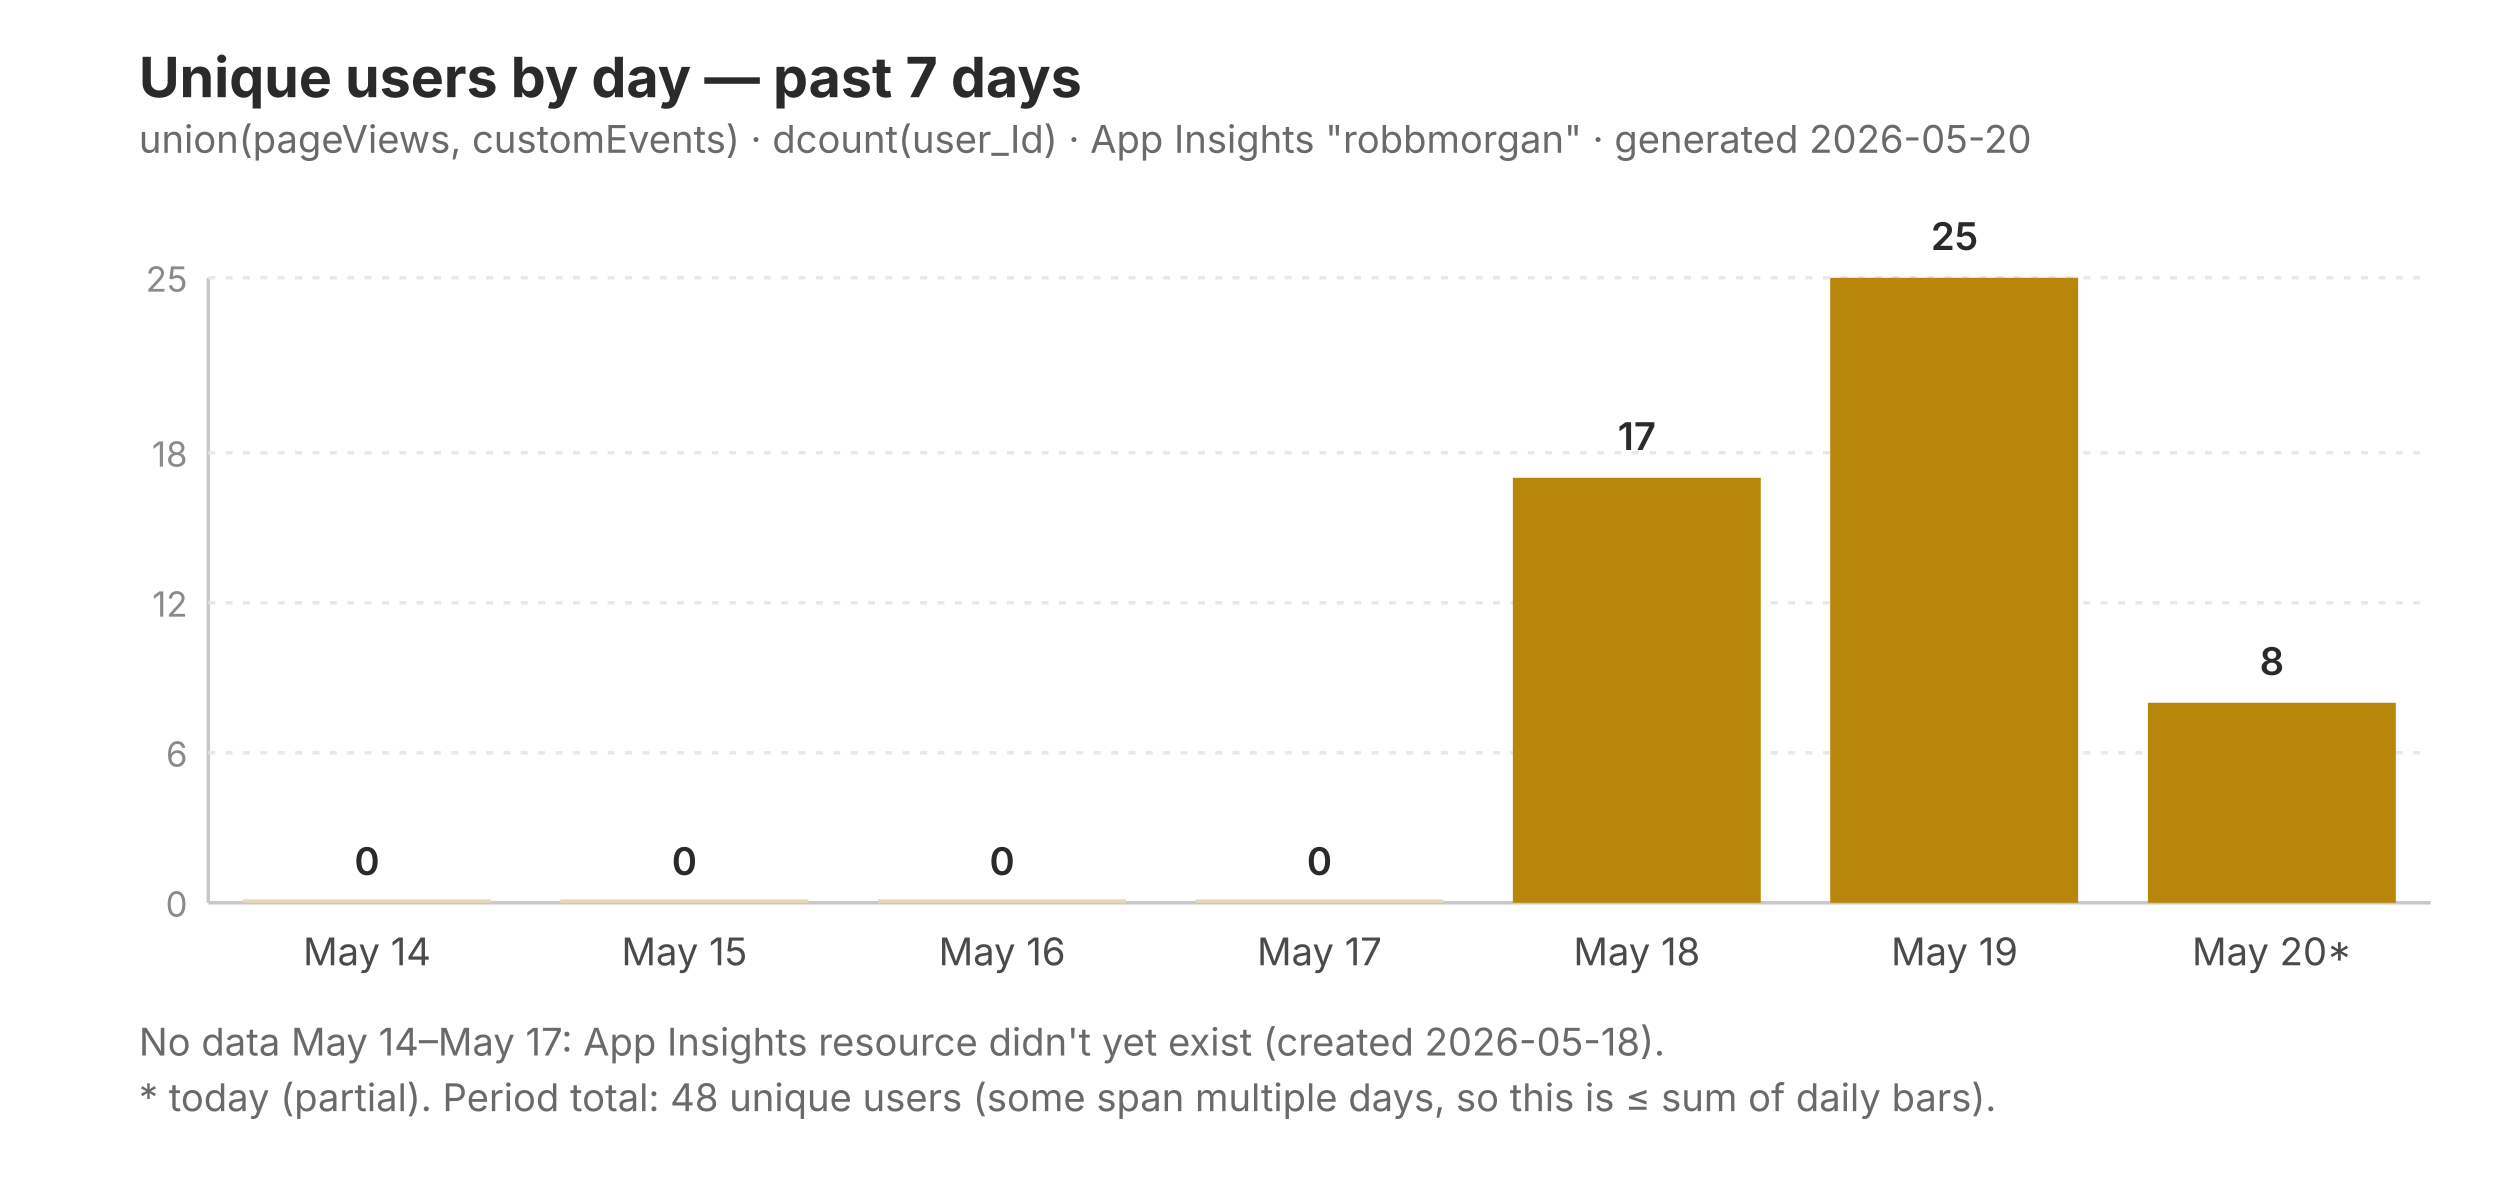
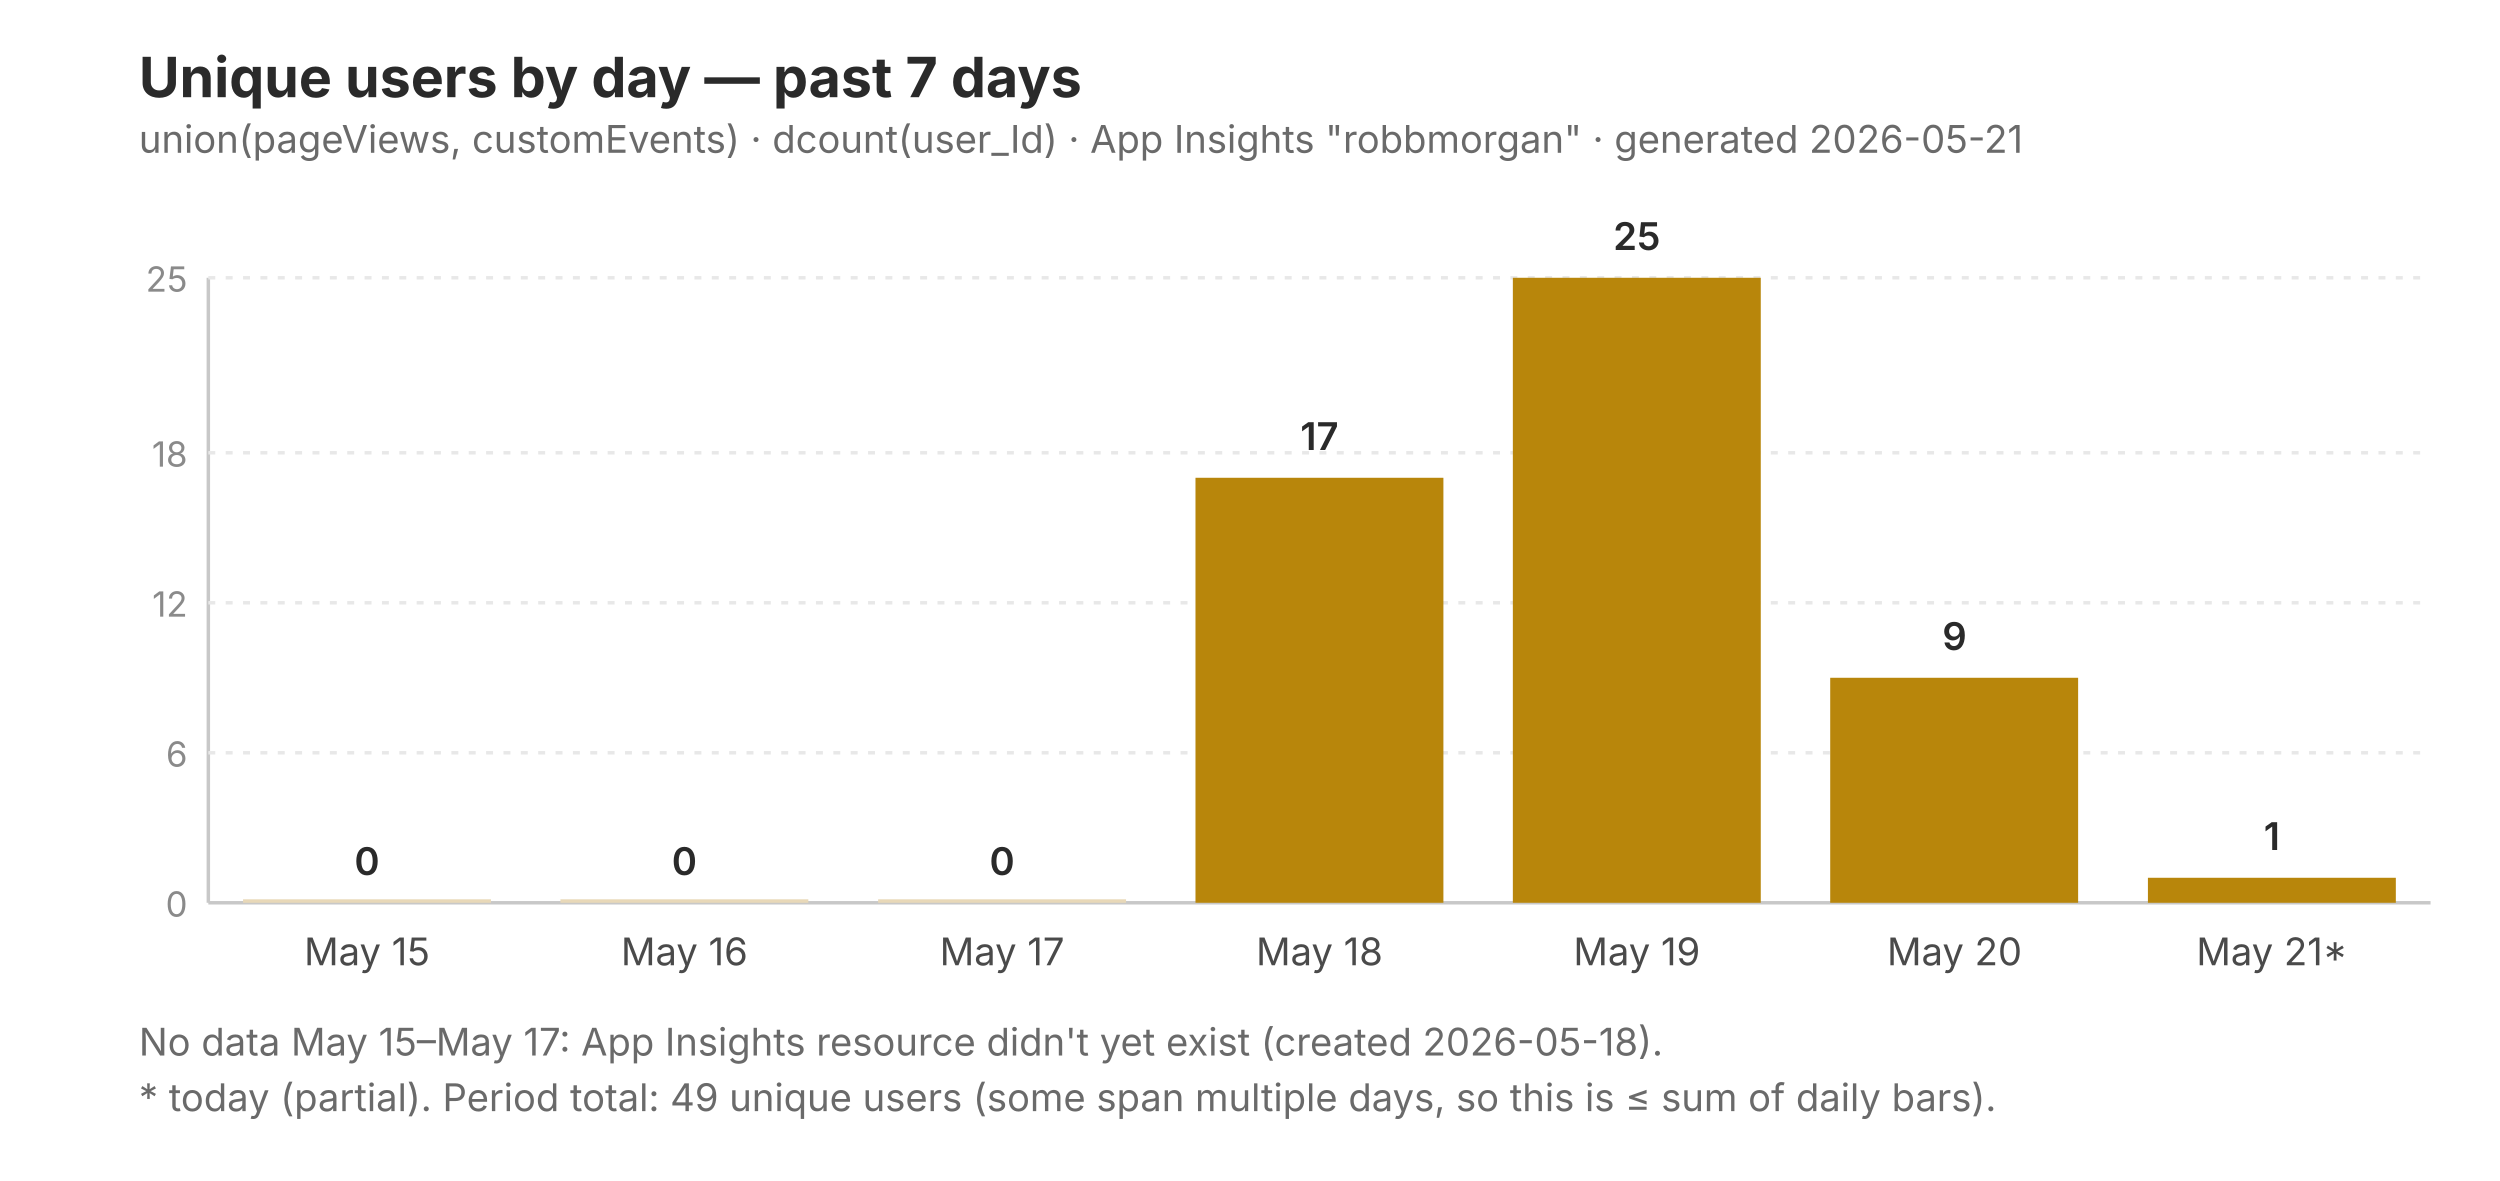
<svg xmlns="http://www.w3.org/2000/svg" viewBox="0 0 720 340" width="720" height="340" font-family="-apple-system, BlinkMacSystemFont, system-ui, sans-serif">
  <style>
    .title { font-size: 16px; font-weight: 700; fill: #2a2a2a; }
    .subtitle { font-size: 11px; fill: #6a6a6a; }
    .axis { stroke: #c8c8c8; stroke-width: 1; }
    .gridline { stroke: #e8e8e8; stroke-width: 1; stroke-dasharray: 2,3; }
    .bar { fill: #b8860b; }
    .bar-zero { fill: #e8d8b8; }
    .day-label { font-size: 11px; fill: #4a4a4a; text-anchor: middle; }
    .value-label { font-size: 11px; font-weight: 600; fill: #2a2a2a; text-anchor: middle; }
    .axis-label { font-size: 10px; fill: #8a8a8a; text-anchor: end; }
    .footer { font-size: 11px; fill: #6a6a6a; }
  </style>
  <text x="40" y="28" class="title">Unique users by day — past 7 days</text>
-   <text x="40" y="44" class="subtitle">union(pageViews, customEvents) · dcount(user_Id) · App Insights "robbmorgan" · generated 2026-05-20</text>
+   <text x="40" y="44" class="subtitle">union(pageViews, customEvents) · dcount(user_Id) · App Insights "robbmorgan" · generated 2026-05-21</text>
  <line x1="60" y1="260" x2="700" y2="260" class="axis" />
  <line x1="60" y1="80" x2="60" y2="260" class="axis" />
  <text x="54" y="264.0" class="axis-label">0</text>
  <line x1="60" y1="216.8" x2="700" y2="216.8" class="gridline" />
  <text x="54" y="220.8" class="axis-label">6</text>
  <line x1="60" y1="173.6" x2="700" y2="173.6" class="gridline" />
  <text x="54" y="177.6" class="axis-label">12</text>
  <line x1="60" y1="130.4" x2="700" y2="130.4" class="gridline" />
  <text x="54" y="134.4" class="axis-label">18</text>
  <line x1="60" y1="80.0" x2="700" y2="80.0" class="gridline" />
  <text x="54" y="84.0" class="axis-label">25</text>
  <rect x="70.0" y="259.0" width="71.4" height="1.0" class="bar-zero" />
  <text x="105.7" y="252.0" class="value-label">0</text>
-   <text x="105.7" y="278" class="day-label">May 14</text>
+   <text x="105.7" y="278" class="day-label">May 15</text>
  <rect x="161.4" y="259.0" width="71.4" height="1.0" class="bar-zero" />
  <text x="197.1" y="252.0" class="value-label">0</text>
-   <text x="197.1" y="278" class="day-label">May 15</text>
+   <text x="197.1" y="278" class="day-label">May 16</text>
  <rect x="252.9" y="259.0" width="71.4" height="1.0" class="bar-zero" />
  <text x="288.6" y="252.0" class="value-label">0</text>
-   <text x="288.6" y="278" class="day-label">May 16</text>
-   <rect x="344.3" y="259.0" width="71.4" height="1.0" class="bar-zero" />
-   <text x="380.0" y="252.0" class="value-label">0</text>
-   <text x="380.0" y="278" class="day-label">May 17</text>
-   <rect x="435.7" y="137.6" width="71.4" height="122.4" class="bar" />
-   <text x="471.4" y="129.6" class="value-label">17</text>
-   <text x="471.4" y="278" class="day-label">May 18</text>
-   <rect x="527.1" y="80.0" width="71.4" height="180.0" class="bar" />
-   <text x="562.9" y="72.0" class="value-label">25</text>
-   <text x="562.9" y="278" class="day-label">May 19</text>
-   <rect x="618.6" y="202.4" width="71.4" height="57.6" class="bar" />
-   <text x="654.3" y="194.4" class="value-label">8</text>
-   <text x="654.3" y="278" class="day-label">May 20*</text>
-   <text x="40" y="304" class="footer">No data May 14–May 17: App Insights resource didn't yet exist (created 2026-05-18).</text>
-   <text x="40" y="320" class="footer">* today (partial). Period total: 48 unique users (some span multiple days, so this is ≤ sum of daily bars).</text>
+   <text x="288.6" y="278" class="day-label">May 17</text>
+   <rect x="344.3" y="137.6" width="71.4" height="122.4" class="bar" />
+   <text x="380.0" y="129.6" class="value-label">17</text>
+   <text x="380.0" y="278" class="day-label">May 18</text>
+   <rect x="435.7" y="80.0" width="71.4" height="180.0" class="bar" />
+   <text x="471.4" y="72.0" class="value-label">25</text>
+   <text x="471.4" y="278" class="day-label">May 19</text>
+   <rect x="527.1" y="195.2" width="71.4" height="64.8" class="bar" />
+   <text x="562.9" y="187.2" class="value-label">9</text>
+   <text x="562.9" y="278" class="day-label">May 20</text>
+   <rect x="618.6" y="252.8" width="71.4" height="7.2" class="bar" />
+   <text x="654.3" y="244.8" class="value-label">1</text>
+   <text x="654.3" y="278" class="day-label">May 21*</text>
+   <text x="40" y="304" class="footer">No data May 15–May 17: App Insights resource didn't yet exist (created 2026-05-18).</text>
+   <text x="40" y="320" class="footer">* today (partial). Period total: 49 unique users (some span multiple days, so this is ≤ sum of daily bars).</text>
</svg>
